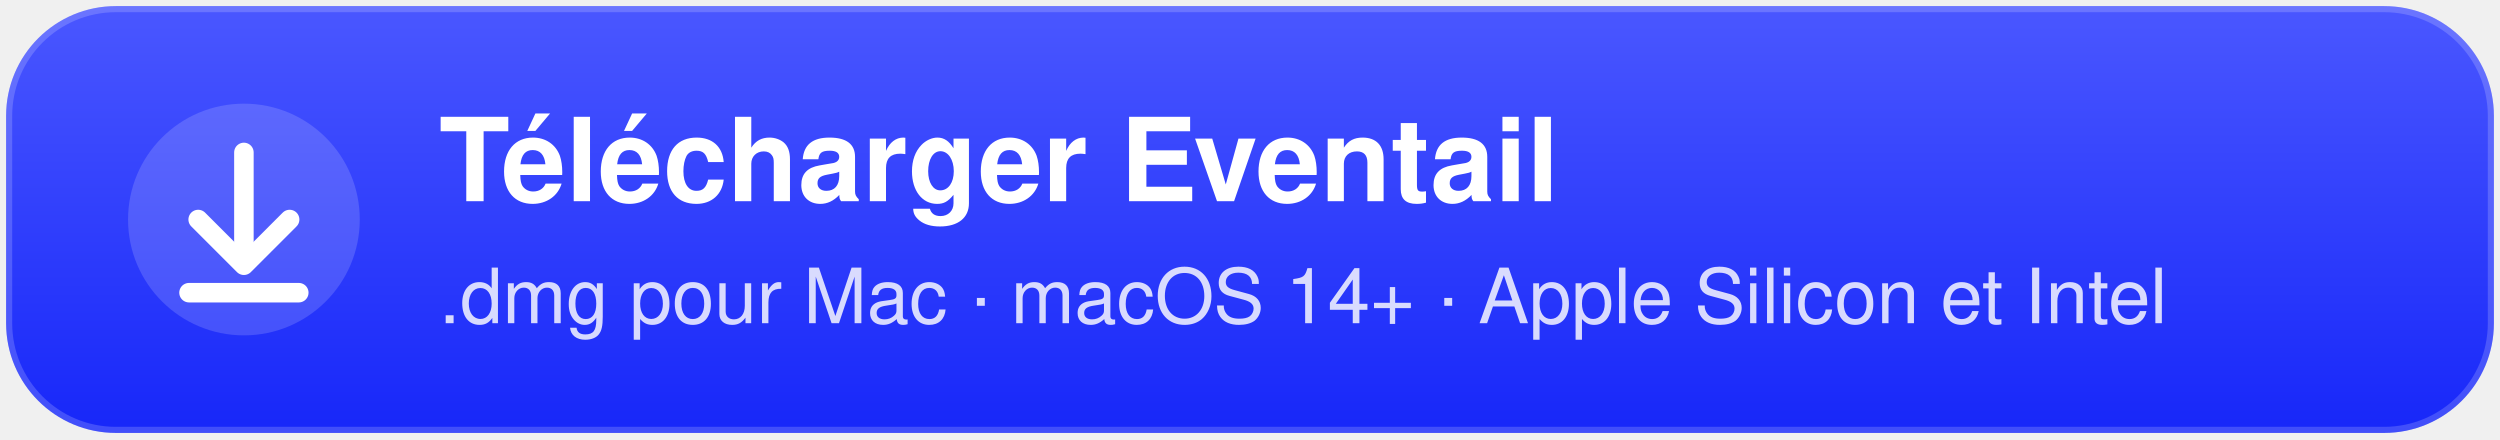
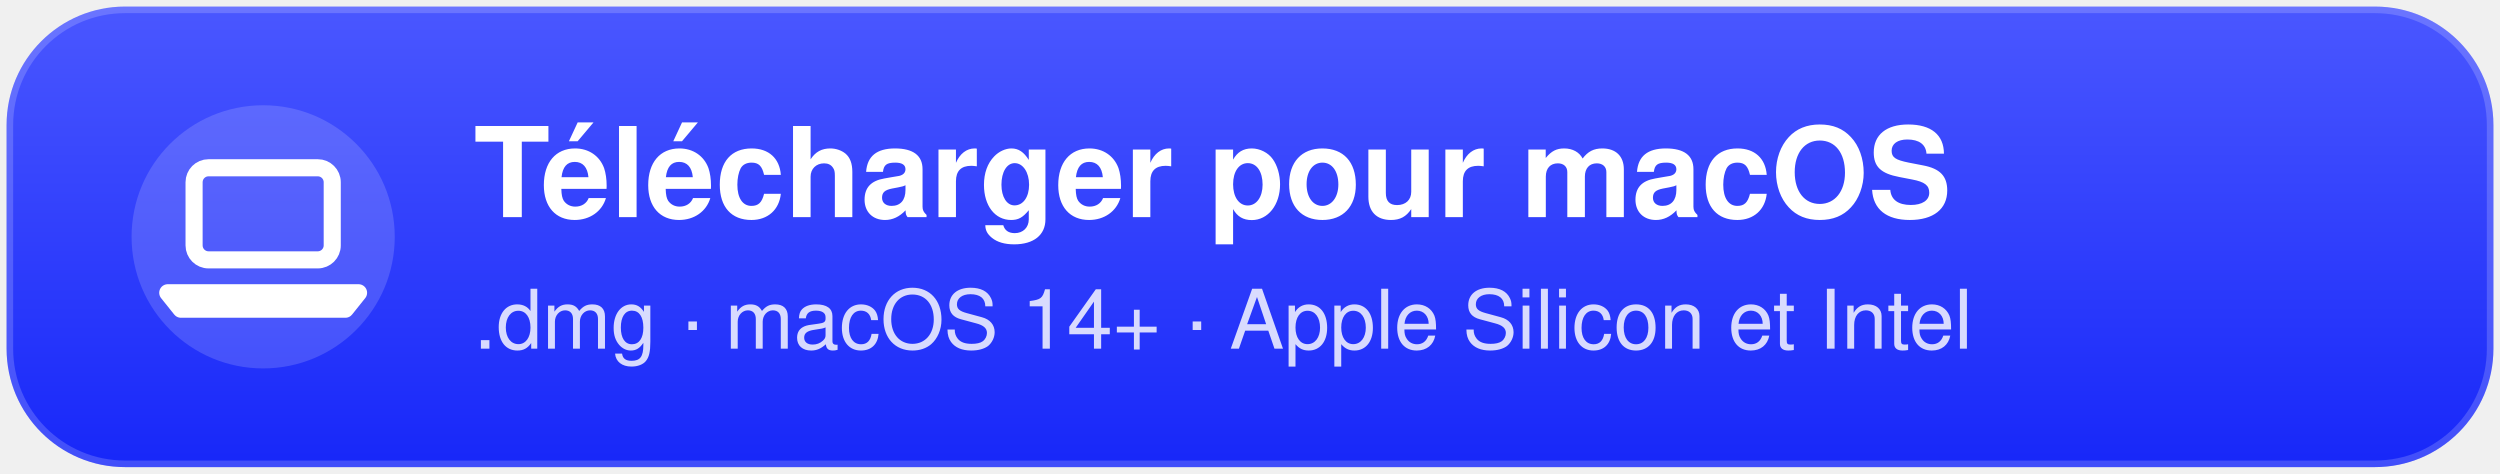
- <svg xmlns="http://www.w3.org/2000/svg" viewBox="0 0 410 72" width="410" height="72">
+ <svg xmlns="http://www.w3.org/2000/svg" viewBox="0 0 380 72" width="380" height="72" role="img" aria-label="Télécharger Eventail pour macOS">
  <defs>
    <linearGradient id="bg" x1="0" y1="0" x2="0" y2="1">
      <stop offset="0" stop-color="#4A57FF" />
      <stop offset="1" stop-color="#1727F9" />
    </linearGradient>
  </defs>
-   <rect x="1" y="1" width="408" height="70" rx="18" fill="url(#bg)" />
-   <rect x="1.5" y="1.5" width="407" height="69" rx="17.5" fill="none" stroke="#FFFFFF" stroke-opacity="0.18" />
-   <circle cx="40" cy="36" r="19" fill="#FFFFFF" fill-opacity="0.16" />
-   <g stroke="#FFFFFF" stroke-width="3.2" stroke-linecap="round" stroke-linejoin="round" fill="none">
-     <path d="M40 25 V43" />
-     <path d="M32.5 36 L40 43.5 L47.5 36" />
-     <path d="M31 48 H49" />
+   <rect x="1" y="1" width="378" height="70" rx="18" fill="url(#bg)" />
+   <rect x="1.5" y="1.5" width="377" height="69" rx="17.5" fill="none" stroke="#FFFFFF" stroke-opacity="0.18" />
+   <circle cx="40" cy="36" r="20" fill="#FFFFFF" fill-opacity="0.16" />
+   <g fill="none" stroke="#FFFFFF" stroke-width="2.6" stroke-linejoin="round" stroke-linecap="round">
+     <rect x="29.5" y="25.5" width="21" height="14" rx="2.2" />
+     <path d="M25.5 44.5 H54.5 L52.5 47 H27.5 Z" />
  </g>
-   <g font-family="-apple-system, BlinkMacSystemFont, 'Helvetica Neue', Helvetica, Arial, sans-serif" fill="#FFFFFF">
-     <text x="72" y="33" font-size="19" font-weight="700">Télécharger Eventail</text>
-     <text x="72" y="53" font-size="12.5" fill-opacity="0.82">.dmg pour Mac · macOS 14+ · Apple Silicon et Intel</text>
+   <g font-family="-apple-system, BlinkMacSystemFont, 'Segoe UI', 'Helvetica Neue', Helvetica, Arial, sans-serif" fill="#FFFFFF">
+     <text x="72" y="33" font-size="19" font-weight="700">Télécharger pour macOS</text>
+     <text x="72" y="53" font-size="12.5" fill-opacity="0.82">.dmg · macOS 14+ · Apple Silicon et Intel</text>
  </g>
</svg>
